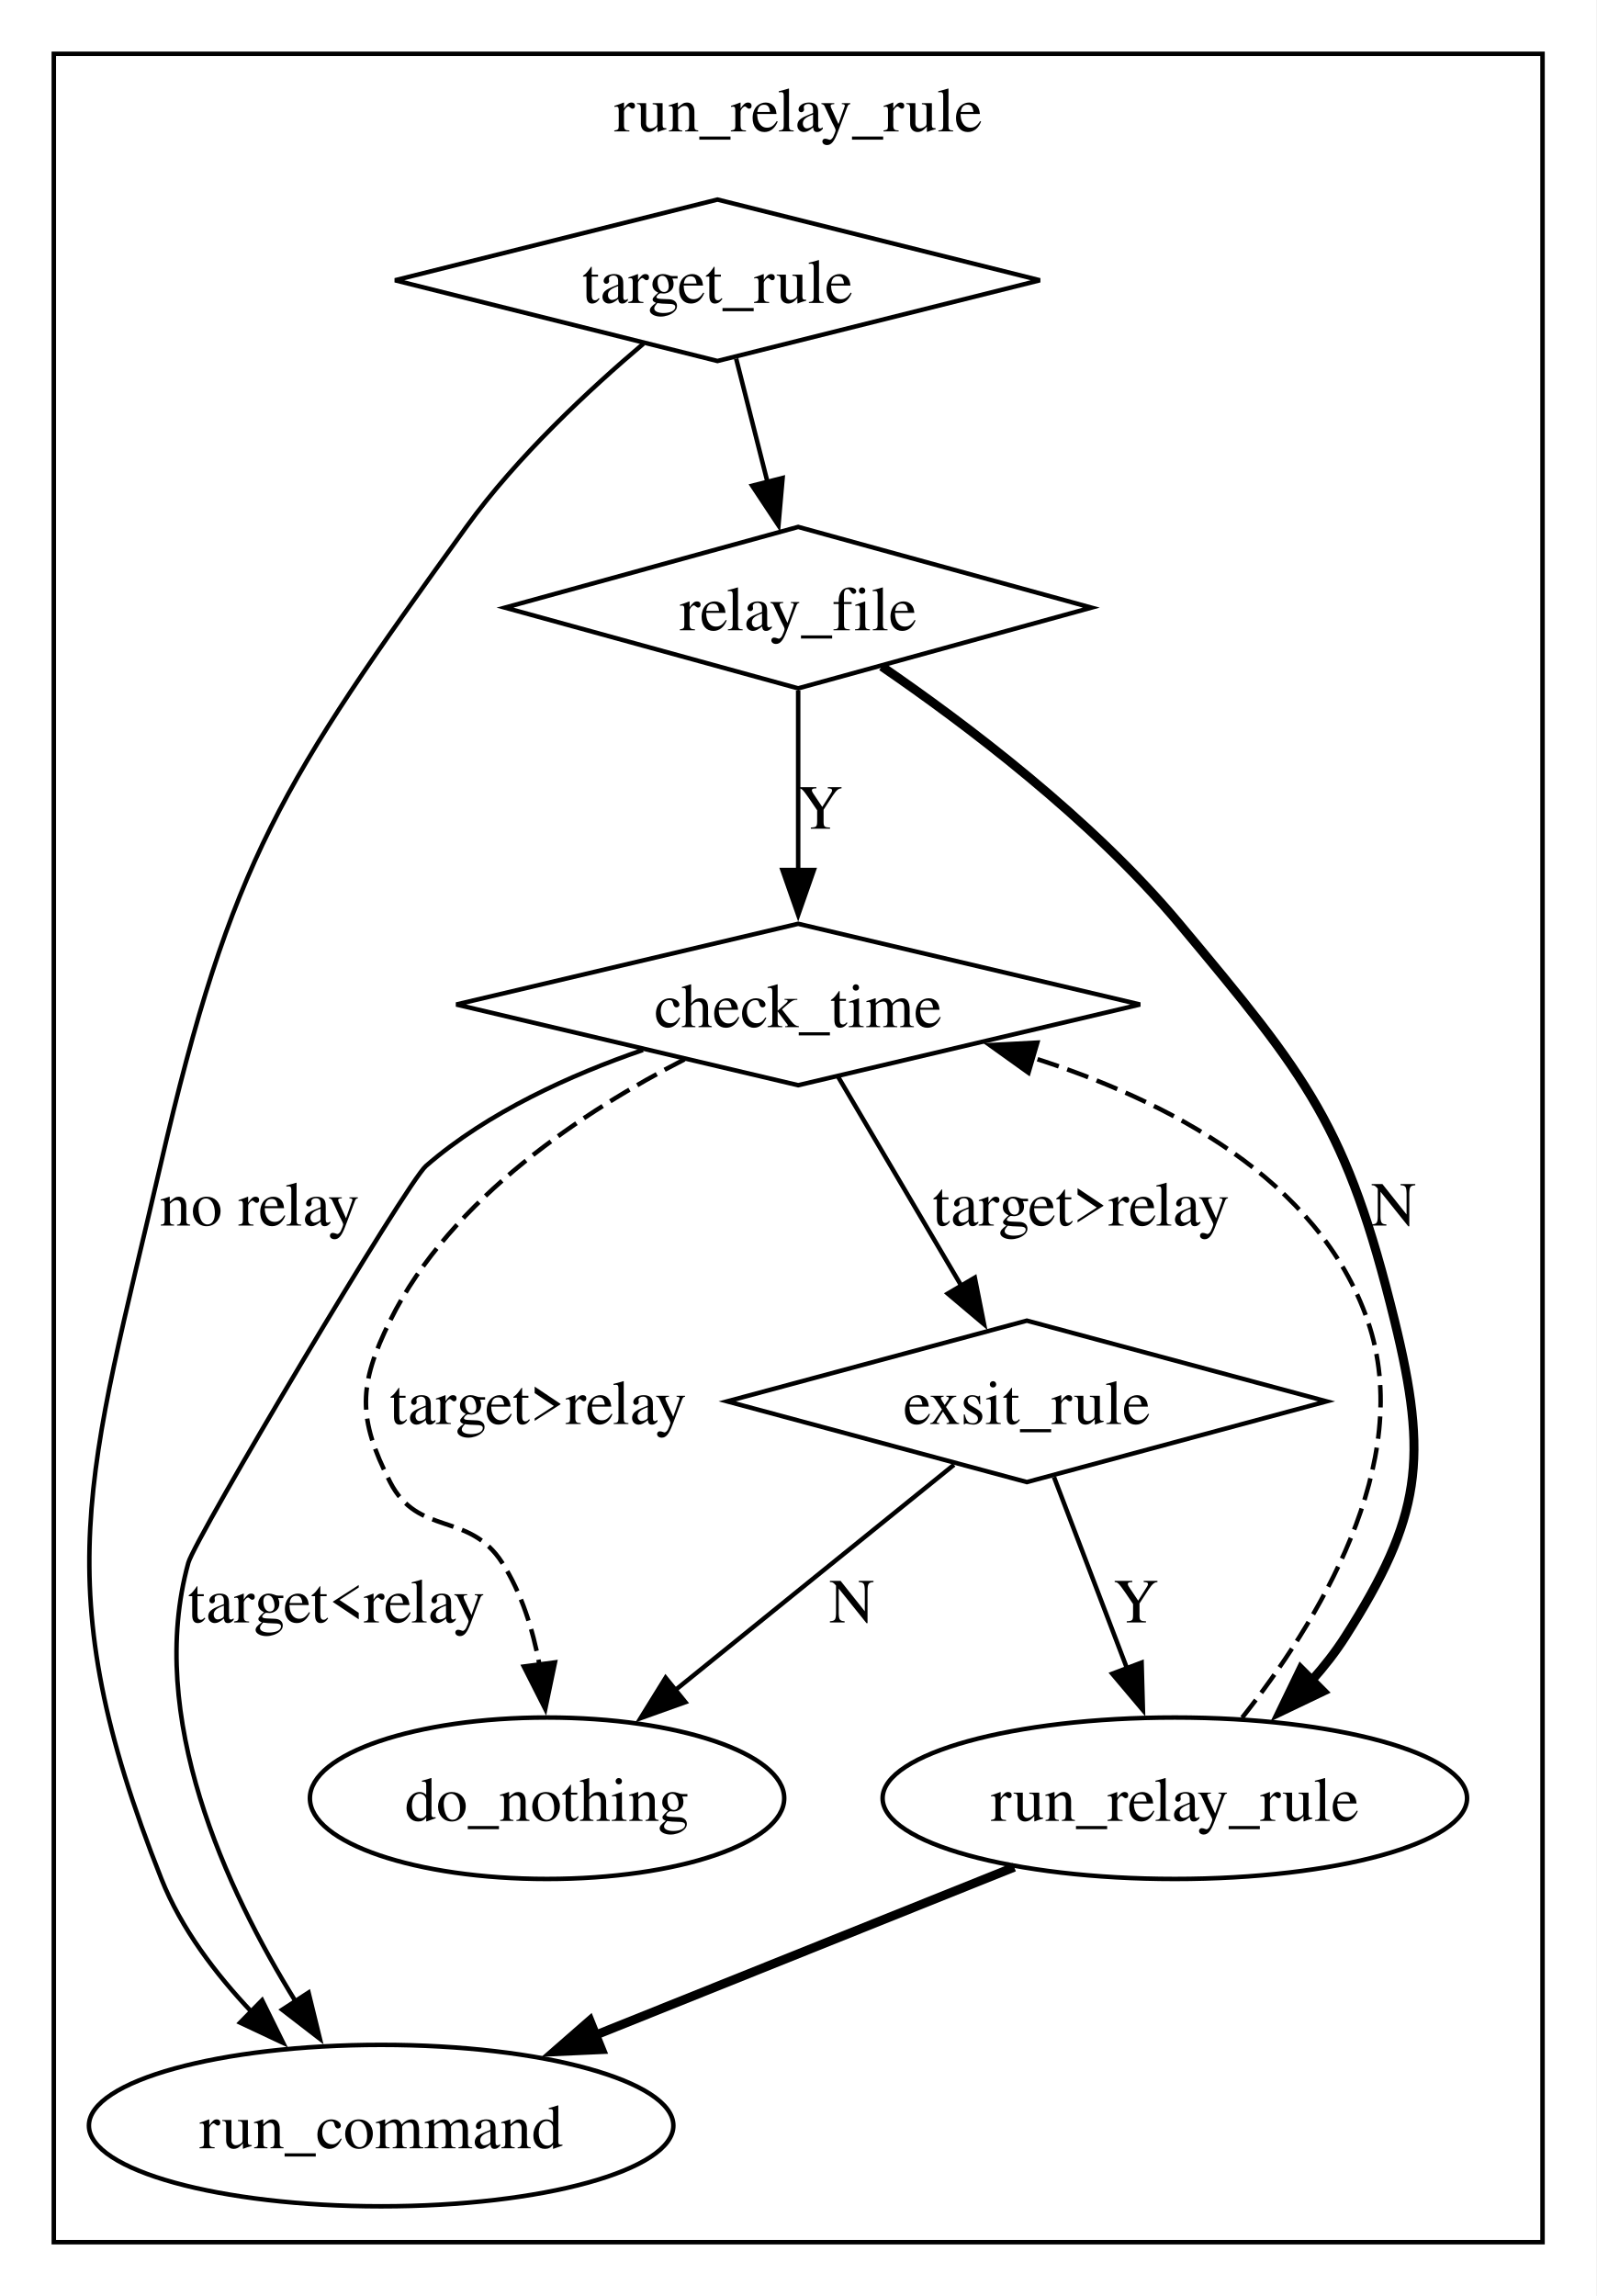
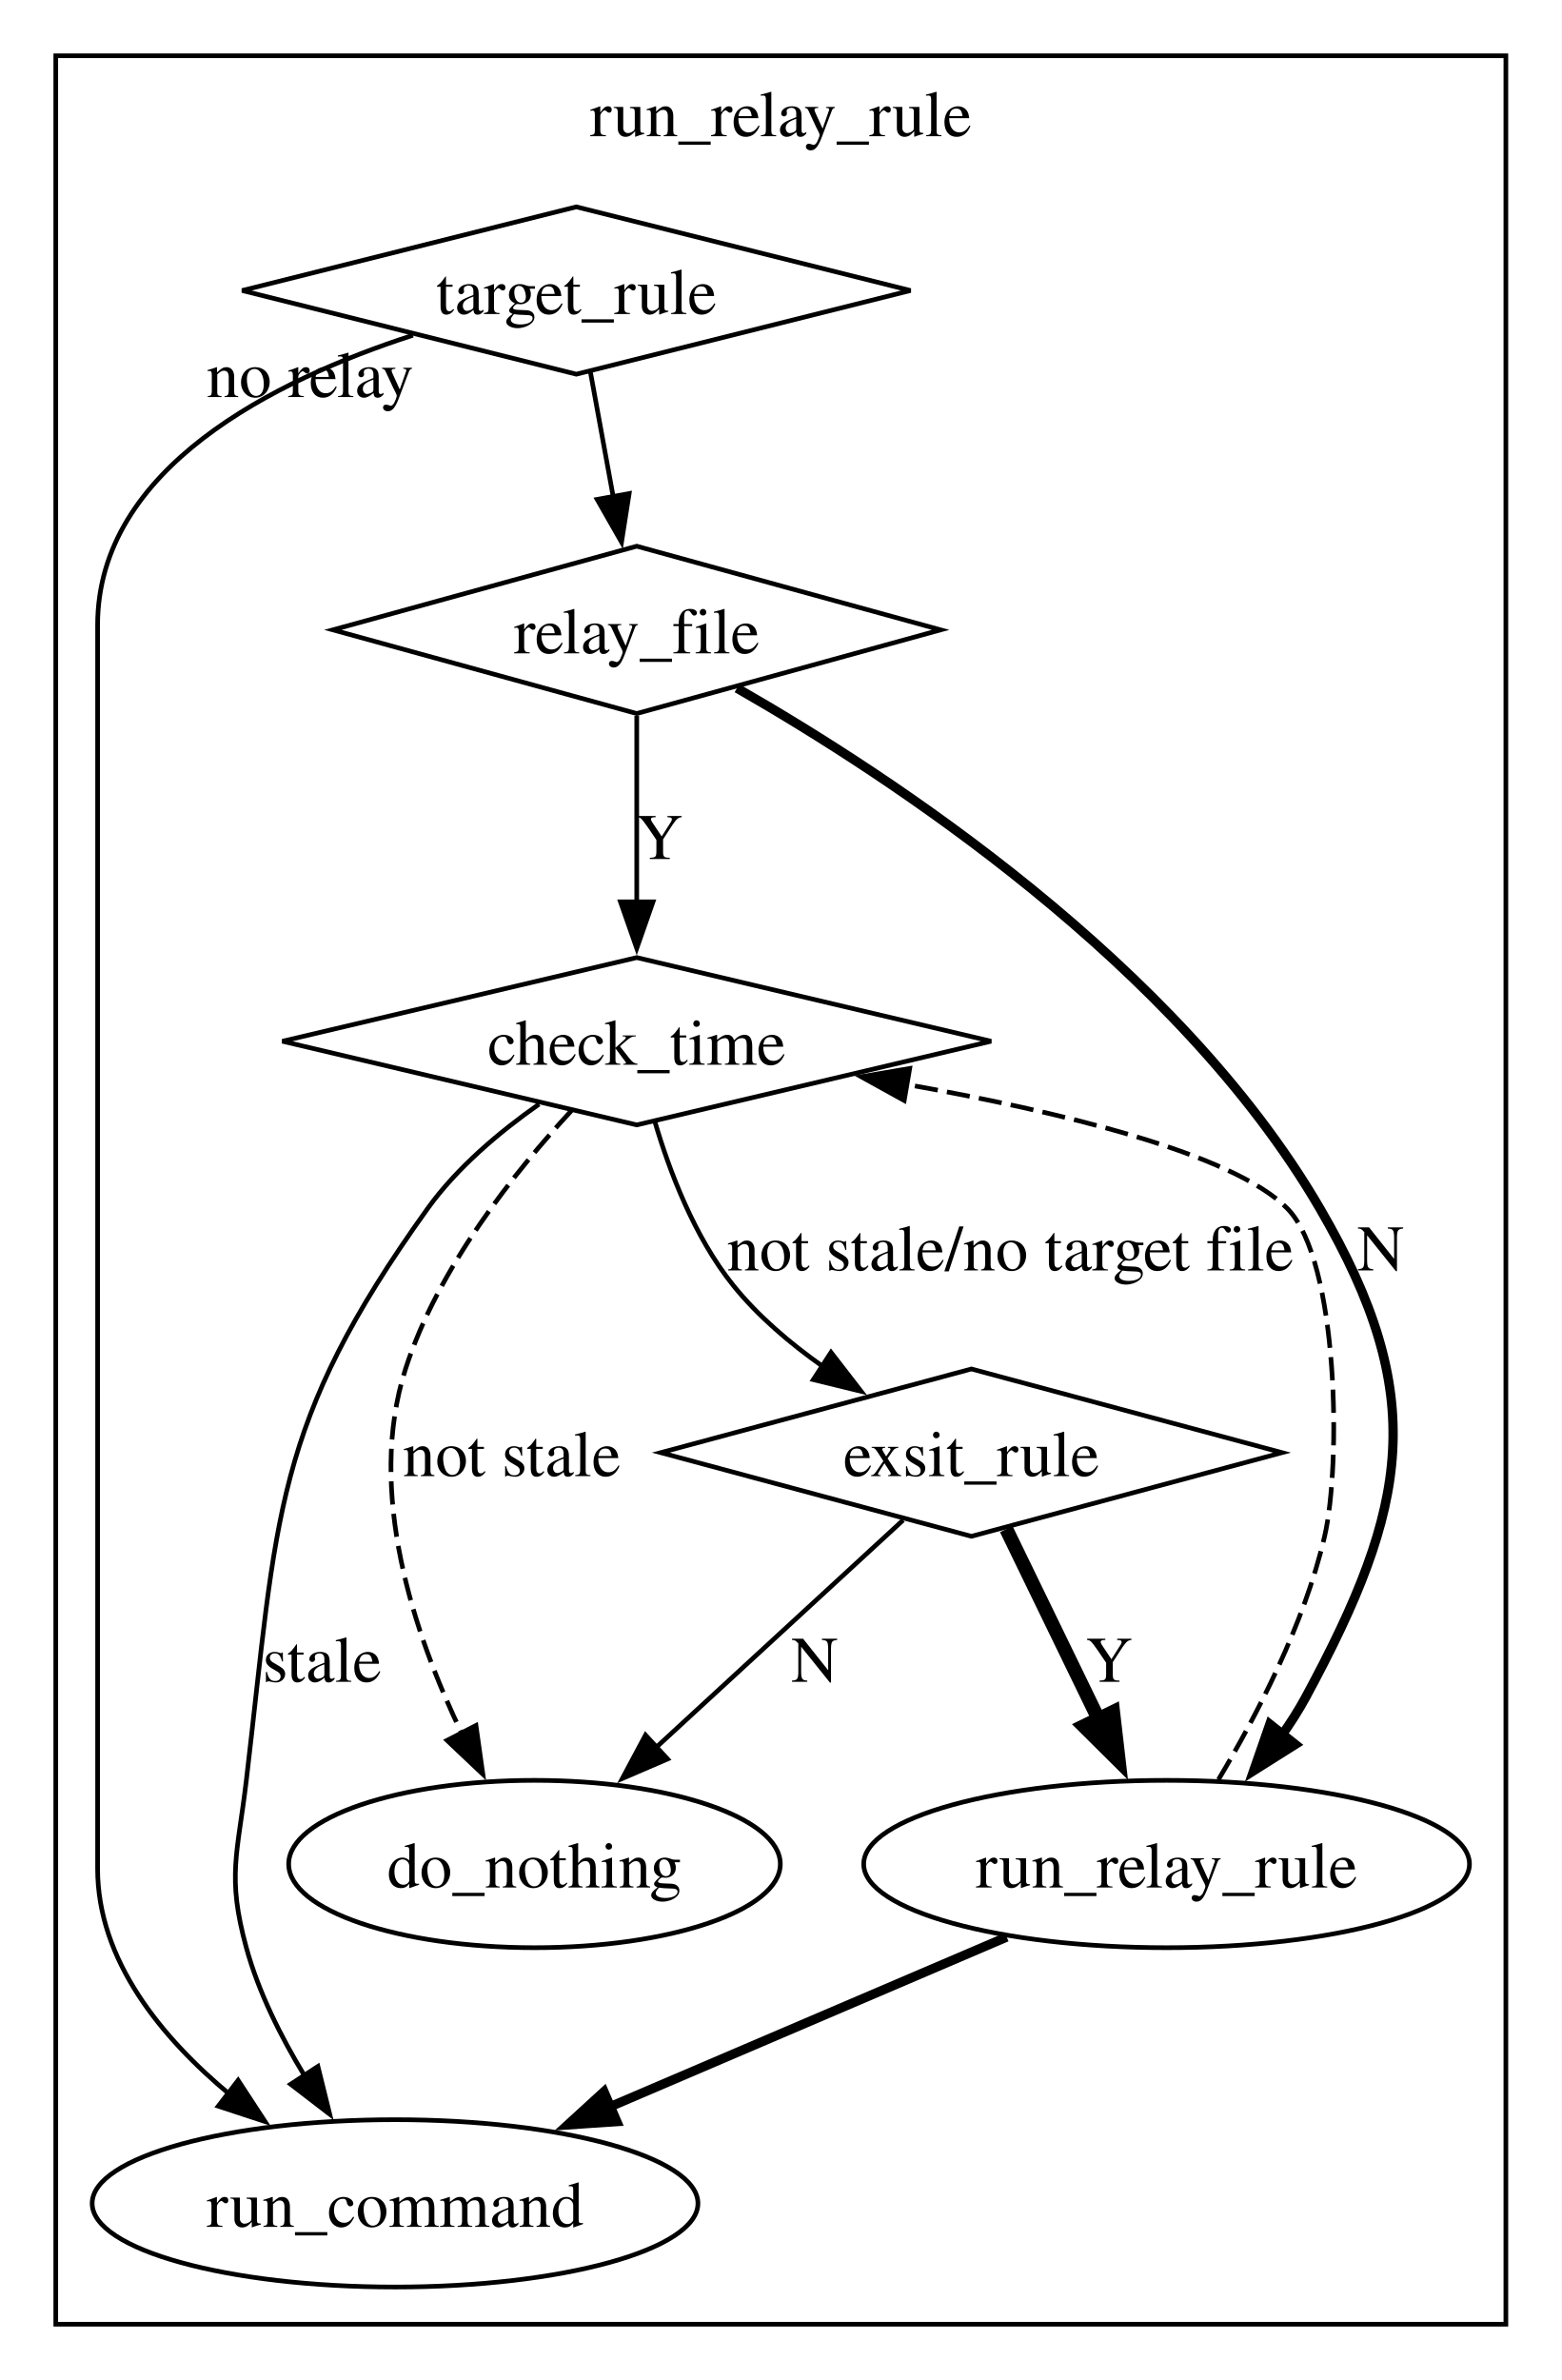
- <svg xmlns="http://www.w3.org/2000/svg" width="356pt" height="512pt" viewBox="0.00 0.00 356.00 512.00">
+ <svg xmlns="http://www.w3.org/2000/svg" width="336pt" height="512pt" viewBox="0.00 0.00 336.00 512.00">
  <g id="graph0" class="graph" transform="scale(1 1) rotate(0) translate(4 508)">
-     <polygon fill="white" stroke="none" points="-4,4 -4,-508 352,-508 352,4 -4,4" />
+     <polygon fill="white" stroke="none" points="-4,4 -4,-508 332,-508 332,4 -4,4" />
    <g id="clust1" class="cluster">
-       <polygon fill="none" stroke="black" points="8,-8 8,-496 340,-496 340,-8 8,-8" />
-       <text xml:space="preserve" text-anchor="middle" x="174" y="-478.7" font-family="Times,serif" font-size="14.00">run_relay_rule</text>
+       <polygon fill="none" stroke="black" points="8,-8 8,-496 320,-496 320,-8 8,-8" />
+       <text xml:space="preserve" text-anchor="middle" x="164" y="-478.7" font-family="Times,serif" font-size="14.00">run_relay_rule</text>
    </g>
    <g id="node1" class="node">
-       <polygon fill="none" stroke="black" points="156,-463.5 84.1,-445.5 156,-427.5 227.9,-445.5 156,-463.5" />
-       <text xml:space="preserve" text-anchor="middle" x="156" y="-440.45" font-family="Times,serif" font-size="14.00">target_rule</text>
+       <polygon fill="none" stroke="black" points="120,-463.5 48.1,-445.5 120,-427.5 191.9,-445.5 120,-463.5" />
+       <text xml:space="preserve" text-anchor="middle" x="120" y="-440.45" font-family="Times,serif" font-size="14.00">target_rule</text>
    </g>
    <g id="node2" class="node">
      <ellipse fill="none" stroke="black" cx="81" cy="-34" rx="65.17" ry="18" />
      <text xml:space="preserve" text-anchor="middle" x="81" y="-28.95" font-family="Times,serif" font-size="14.00">run_command</text>
    </g>
    <g id="edge1" class="edge">
-       <path fill="none" stroke="black" d="M139.51,-431.38C127.45,-421.18 111.3,-406.16 100,-390.5 58.91,-333.56 47.59,-316.41 31.75,-248 15.81,-179.16 5.94,-154.69 32,-89 36.38,-77.97 44.12,-67.77 52.18,-59.28" />
-       <polygon fill="black" stroke="black" points="54.45,-61.95 59.14,-52.45 49.55,-56.96 54.45,-61.95" />
-       <text xml:space="preserve" text-anchor="middle" x="53.88" y="-234.7" font-family="Times,serif" font-size="14.00">no relay</text>
+       <path fill="none" stroke="black" d="M84.84,-435.88C55,-426.21 17,-407.27 17,-373.5 17,-373.5 17,-373.5 17,-106 17,-86.3 30.76,-69.61 45.52,-57.36" />
+       <polygon fill="black" stroke="black" points="47.23,-60.47 53.03,-51.6 42.96,-54.91 47.23,-60.47" />
+       <text xml:space="preserve" text-anchor="middle" x="62.72" y="-422.58" font-family="Times,serif" font-size="14.00">no relay</text>
    </g>
    <g id="node3" class="node">
-       <polygon fill="none" stroke="black" points="174,-390.5 108.62,-372.5 174,-354.5 239.38,-372.5 174,-390.5" />
-       <text xml:space="preserve" text-anchor="middle" x="174" y="-367.45" font-family="Times,serif" font-size="14.00">relay_file</text>
+       <polygon fill="none" stroke="black" points="133,-390.5 67.62,-372.5 133,-354.5 198.38,-372.5 133,-390.5" />
+       <text xml:space="preserve" text-anchor="middle" x="133" y="-367.45" font-family="Times,serif" font-size="14.00">relay_file</text>
    </g>
    <g id="edge2" class="edge">
-       <path fill="none" stroke="black" d="M160.17,-428.03C162.25,-419.85 164.81,-409.76 167.16,-400.49" />
-       <polygon fill="black" stroke="black" points="170.53,-401.41 169.6,-390.86 163.75,-399.69 170.53,-401.41" />
+       <path fill="none" stroke="black" d="M123.02,-428.03C124.48,-420.06 126.27,-410.26 127.93,-401.18" />
+       <polygon fill="black" stroke="black" points="131.37,-401.83 129.73,-391.37 124.48,-400.57 131.37,-401.83" />
    </g>
    <g id="node4" class="node">
-       <polygon fill="none" stroke="black" points="174,-302 97.76,-284 174,-266 250.24,-284 174,-302" />
-       <text xml:space="preserve" text-anchor="middle" x="174" y="-278.95" font-family="Times,serif" font-size="14.00">check_time</text>
+       <polygon fill="none" stroke="black" points="133,-302 56.76,-284 133,-266 209.24,-284 133,-302" />
+       <text xml:space="preserve" text-anchor="middle" x="133" y="-278.95" font-family="Times,serif" font-size="14.00">check_time</text>
    </g>
    <g id="edge3" class="edge">
-       <path fill="none" stroke="black" d="M174,-354C174,-342.51 174,-327.2 174,-313.93" />
-       <polygon fill="black" stroke="black" points="177.5,-313.99 174,-303.99 170.5,-313.99 177.5,-313.99" />
-       <text xml:space="preserve" text-anchor="middle" x="178.88" y="-323.2" font-family="Times,serif" font-size="14.00">Y</text>
+       <path fill="none" stroke="black" d="M133,-354C133,-342.51 133,-327.2 133,-313.93" />
+       <polygon fill="black" stroke="black" points="136.5,-313.99 133,-303.99 129.5,-313.99 136.5,-313.99" />
+       <text xml:space="preserve" text-anchor="middle" x="137.88" y="-323.2" font-family="Times,serif" font-size="14.00">Y</text>
    </g>
    <g id="node5" class="node">
-       <ellipse fill="none" stroke="black" cx="258" cy="-107" rx="65.17" ry="18" />
-       <text xml:space="preserve" text-anchor="middle" x="258" y="-101.95" font-family="Times,serif" font-size="14.00">run_relay_rule</text>
+       <ellipse fill="none" stroke="black" cx="247" cy="-107" rx="65.17" ry="18" />
+       <text xml:space="preserve" text-anchor="middle" x="247" y="-101.95" font-family="Times,serif" font-size="14.00">run_relay_rule</text>
    </g>
    <g id="edge4" class="edge">
-       <path fill="none" stroke="black" stroke-width="2" d="M192.64,-359.38C211.13,-346.7 239.44,-325.4 259,-302 287.7,-267.67 296.34,-256.96 307,-213.5 314.55,-182.7 313.05,-169.74 296,-143 293.85,-139.63 291.3,-136.37 288.55,-133.29" />
-       <polygon fill="black" stroke="black" stroke-width="2" points="291.04,-130.83 281.49,-126.26 286.1,-135.79 291.04,-130.83" />
-       <text xml:space="preserve" text-anchor="middle" x="306.78" y="-234.7" font-family="Times,serif" font-size="14.00">N</text>
+       <path fill="none" stroke="black" stroke-width="2" d="M154.56,-359.96C187.38,-341.17 249.31,-300.71 280,-248 303.49,-207.65 299.19,-184.07 277,-143 275.47,-140.17 273.68,-137.36 271.75,-134.64" />
+       <polygon fill="black" stroke="black" stroke-width="2" points="274.7,-132.73 265.74,-127.08 269.22,-137.09 274.7,-132.73" />
+       <text xml:space="preserve" text-anchor="middle" x="293.06" y="-234.7" font-family="Times,serif" font-size="14.00">N</text>
    </g>
    <g id="edge8" class="edge">
-       <path fill="none" stroke="black" d="M139.38,-273.86C123.34,-268.34 104.81,-260 91,-248 86.67,-244.24 39.53,-165.02 38,-159.5 28.52,-125.21 46.44,-86.62 61.96,-61.62" />
-       <polygon fill="black" stroke="black" points="64.81,-63.66 67.33,-53.37 58.94,-59.84 64.81,-63.66" />
-       <text xml:space="preserve" text-anchor="middle" x="71" y="-146.2" font-family="Times,serif" font-size="14.00">target&lt;relay</text>
+       <path fill="none" stroke="black" d="M111.98,-270.47C103.55,-264.55 94.35,-256.85 88,-248 54.57,-201.4 55.72,-181.95 49,-125 47.13,-109.11 44.77,-104.43 49,-89 51.62,-79.44 56.42,-69.85 61.52,-61.46" />
+       <polygon fill="black" stroke="black" points="64.4,-63.46 66.94,-53.18 58.54,-59.63 64.4,-63.46" />
+       <text xml:space="preserve" text-anchor="middle" x="65.29" y="-146.2" font-family="Times,serif" font-size="14.00">stale</text>
    </g>
    <g id="node6" class="node">
-       <ellipse fill="none" stroke="black" cx="118" cy="-107" rx="52.89" ry="18" />
-       <text xml:space="preserve" text-anchor="middle" x="118" y="-101.95" font-family="Times,serif" font-size="14.00">do_nothing</text>
+       <ellipse fill="none" stroke="black" cx="111" cy="-107" rx="52.89" ry="18" />
+       <text xml:space="preserve" text-anchor="middle" x="111" y="-101.95" font-family="Times,serif" font-size="14.00">do_nothing</text>
    </g>
    <g id="edge7" class="edge">
-       <path fill="none" stroke="black" stroke-dasharray="5,2" d="M148.64,-271.76C126.75,-260.52 96.57,-240.94 83,-213.5 75.91,-199.16 75.71,-191.74 83,-177.5 89.24,-165.31 100.62,-171.03 108,-159.5 112.3,-152.78 114.83,-144.62 116.3,-136.8" />
-       <polygon fill="black" stroke="black" points="119.76,-137.29 117.6,-126.92 112.82,-136.37 119.76,-137.29" />
-       <text xml:space="preserve" text-anchor="middle" x="116" y="-190.45" font-family="Times,serif" font-size="14.00">target&gt;relay</text>
+       <path fill="none" stroke="black" stroke-dasharray="5,2" d="M118.93,-269.05C106.82,-255.99 90.23,-235.26 83.25,-213.5 74.78,-187.12 85.05,-156.44 95.41,-134.99" />
+       <polygon fill="black" stroke="black" points="98.41,-136.81 99.89,-126.32 92.19,-133.6 98.41,-136.81" />
+       <text xml:space="preserve" text-anchor="middle" x="106.12" y="-190.45" font-family="Times,serif" font-size="14.00">not stale</text>
    </g>
    <g id="node7" class="node">
-       <polygon fill="none" stroke="black" points="225,-213.5 158.17,-195.5 225,-177.5 291.83,-195.5 225,-213.5" />
-       <text xml:space="preserve" text-anchor="middle" x="225" y="-190.45" font-family="Times,serif" font-size="14.00">exsit_rule</text>
+       <polygon fill="none" stroke="black" points="205,-213.5 138.17,-195.5 205,-177.5 271.83,-195.5 205,-213.5" />
+       <text xml:space="preserve" text-anchor="middle" x="205" y="-190.45" font-family="Times,serif" font-size="14.00">exsit_rule</text>
    </g>
    <g id="edge9" class="edge">
-       <path fill="none" stroke="black" d="M182.88,-267.93C190.49,-255.03 201.59,-236.21 210.48,-221.12" />
-       <polygon fill="black" stroke="black" points="213.39,-223.09 215.45,-212.7 207.36,-219.53 213.39,-223.09" />
-       <text xml:space="preserve" text-anchor="middle" x="237.07" y="-234.7" font-family="Times,serif" font-size="14.00">target&gt;relay</text>
+       <path fill="none" stroke="black" d="M136.85,-266.87C140.03,-256.02 145.41,-241.87 153.75,-231.5 159.09,-224.86 166.02,-218.99 173.05,-214.03" />
+       <polygon fill="black" stroke="black" points="174.8,-217.07 181.28,-208.69 170.99,-211.2 174.8,-217.07" />
+       <text xml:space="preserve" text-anchor="middle" x="213.38" y="-234.7" font-family="Times,serif" font-size="14.00">not stale/no target file</text>
    </g>
    <g id="edge5" class="edge">
-       <path fill="none" stroke="black" stroke-width="2" d="M222.18,-91.63C195.31,-80.85 158.25,-65.99 128.85,-54.19" />
-       <polygon fill="black" stroke="black" stroke-width="2" points="130.16,-50.95 119.57,-50.47 127.55,-57.44 130.16,-50.95" />
+       <path fill="none" stroke="black" stroke-width="2" d="M212.6,-91.29C187.9,-80.72 154.32,-66.36 127.27,-54.79" />
+       <polygon fill="black" stroke="black" stroke-width="2" points="128.71,-51.6 118.13,-50.88 125.95,-58.03 128.71,-51.6" />
    </g>
    <g id="edge6" class="edge">
-       <path fill="none" stroke="black" stroke-dasharray="5,2" d="M273.01,-124.96C289.4,-145.62 311.96,-181.71 301,-213.5 290.09,-245.14 256.17,-262.67 226.13,-272.2" />
-       <polygon fill="black" stroke="black" points="225.36,-268.78 216.75,-274.94 227.33,-275.5 225.36,-268.78" />
+       <path fill="none" stroke="black" stroke-dasharray="5,2" d="M258.16,-125.17C266.28,-138.75 276.61,-158.52 281,-177.5 284.56,-192.86 284.05,-236.76 273,-248 261.32,-259.88 224.01,-268.86 190.84,-274.75" />
+       <polygon fill="black" stroke="black" points="190.55,-271.25 181.28,-276.37 191.73,-278.15 190.55,-271.25" />
    </g>
    <g id="edge10" class="edge">
-       <path fill="none" stroke="black" d="M231.05,-178.63C235.6,-166.7 241.96,-150.05 247.35,-135.91" />
-       <polygon fill="black" stroke="black" points="250.59,-137.25 250.88,-126.66 244.05,-134.76 250.59,-137.25" />
-       <text xml:space="preserve" text-anchor="middle" x="249.33" y="-146.2" font-family="Times,serif" font-size="14.00">Y</text>
+       <path fill="none" stroke="black" stroke-width="3" d="M212.51,-179.04C218.03,-167.66 225.71,-151.85 232.42,-138.03" />
+       <polygon fill="black" stroke="black" stroke-width="3" points="235.49,-139.72 236.71,-129.19 229.19,-136.66 235.49,-139.72" />
+       <text xml:space="preserve" text-anchor="middle" x="234.64" y="-146.2" font-family="Times,serif" font-size="14.00">Y</text>
    </g>
    <g id="edge11" class="edge">
-       <path fill="none" stroke="black" d="M208.75,-181.36C192.3,-168.06 166.51,-147.22 146.63,-131.14" />
-       <polygon fill="black" stroke="black" points="148.84,-128.43 138.86,-124.86 144.44,-133.87 148.84,-128.43" />
-       <text xml:space="preserve" text-anchor="middle" x="185.96" y="-146.2" font-family="Times,serif" font-size="14.00">N</text>
+       <path fill="none" stroke="black" d="M190.31,-180.98C176.02,-167.84 154.01,-147.58 136.8,-131.74" />
+       <polygon fill="black" stroke="black" points="139.63,-129.59 129.9,-125.4 134.89,-134.74 139.63,-129.59" />
+       <text xml:space="preserve" text-anchor="middle" x="171.29" y="-146.2" font-family="Times,serif" font-size="14.00">N</text>
    </g>
  </g>
</svg>
